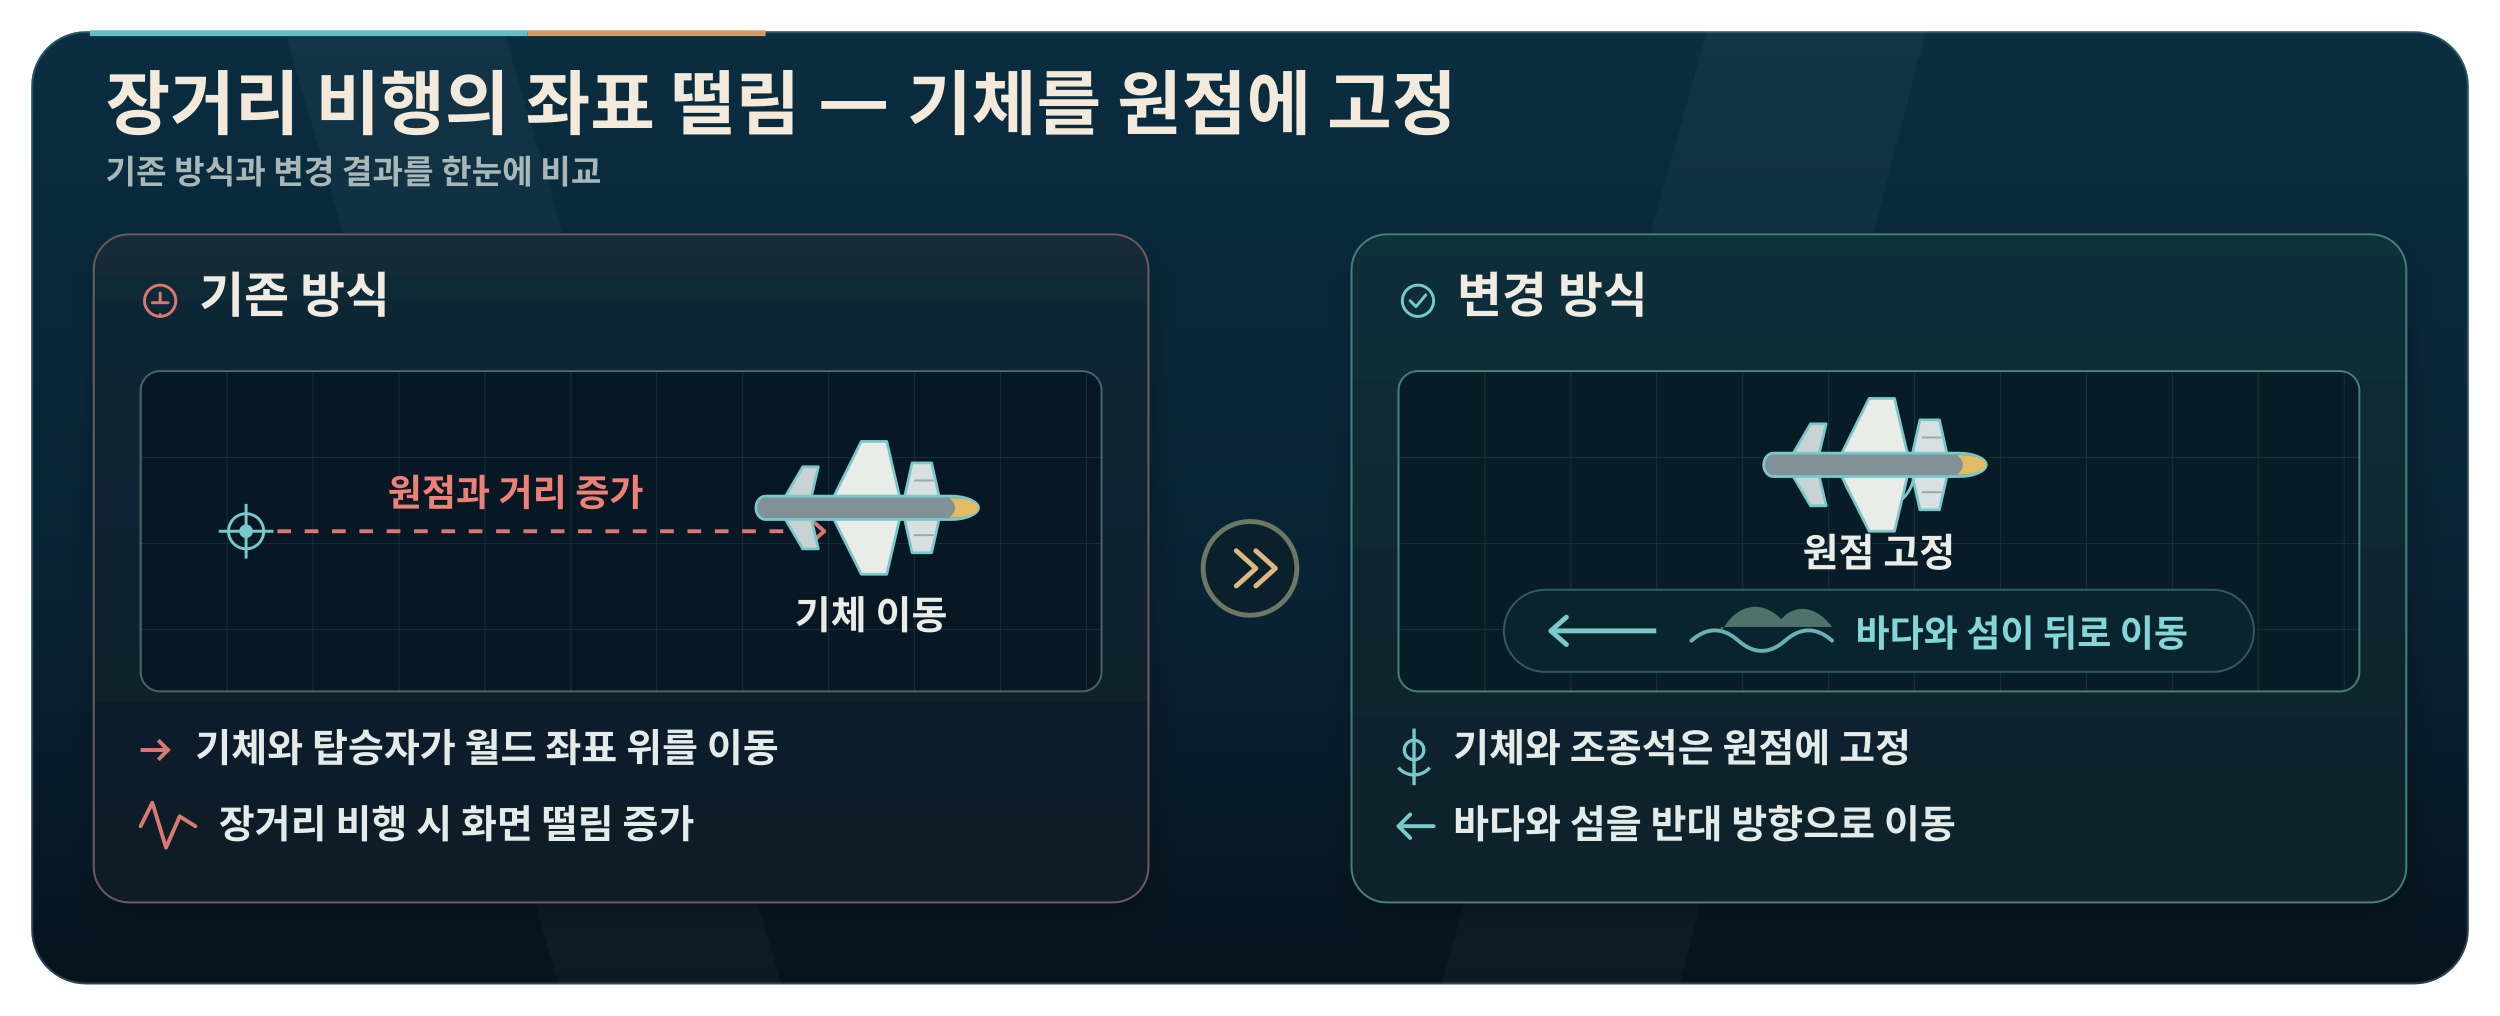
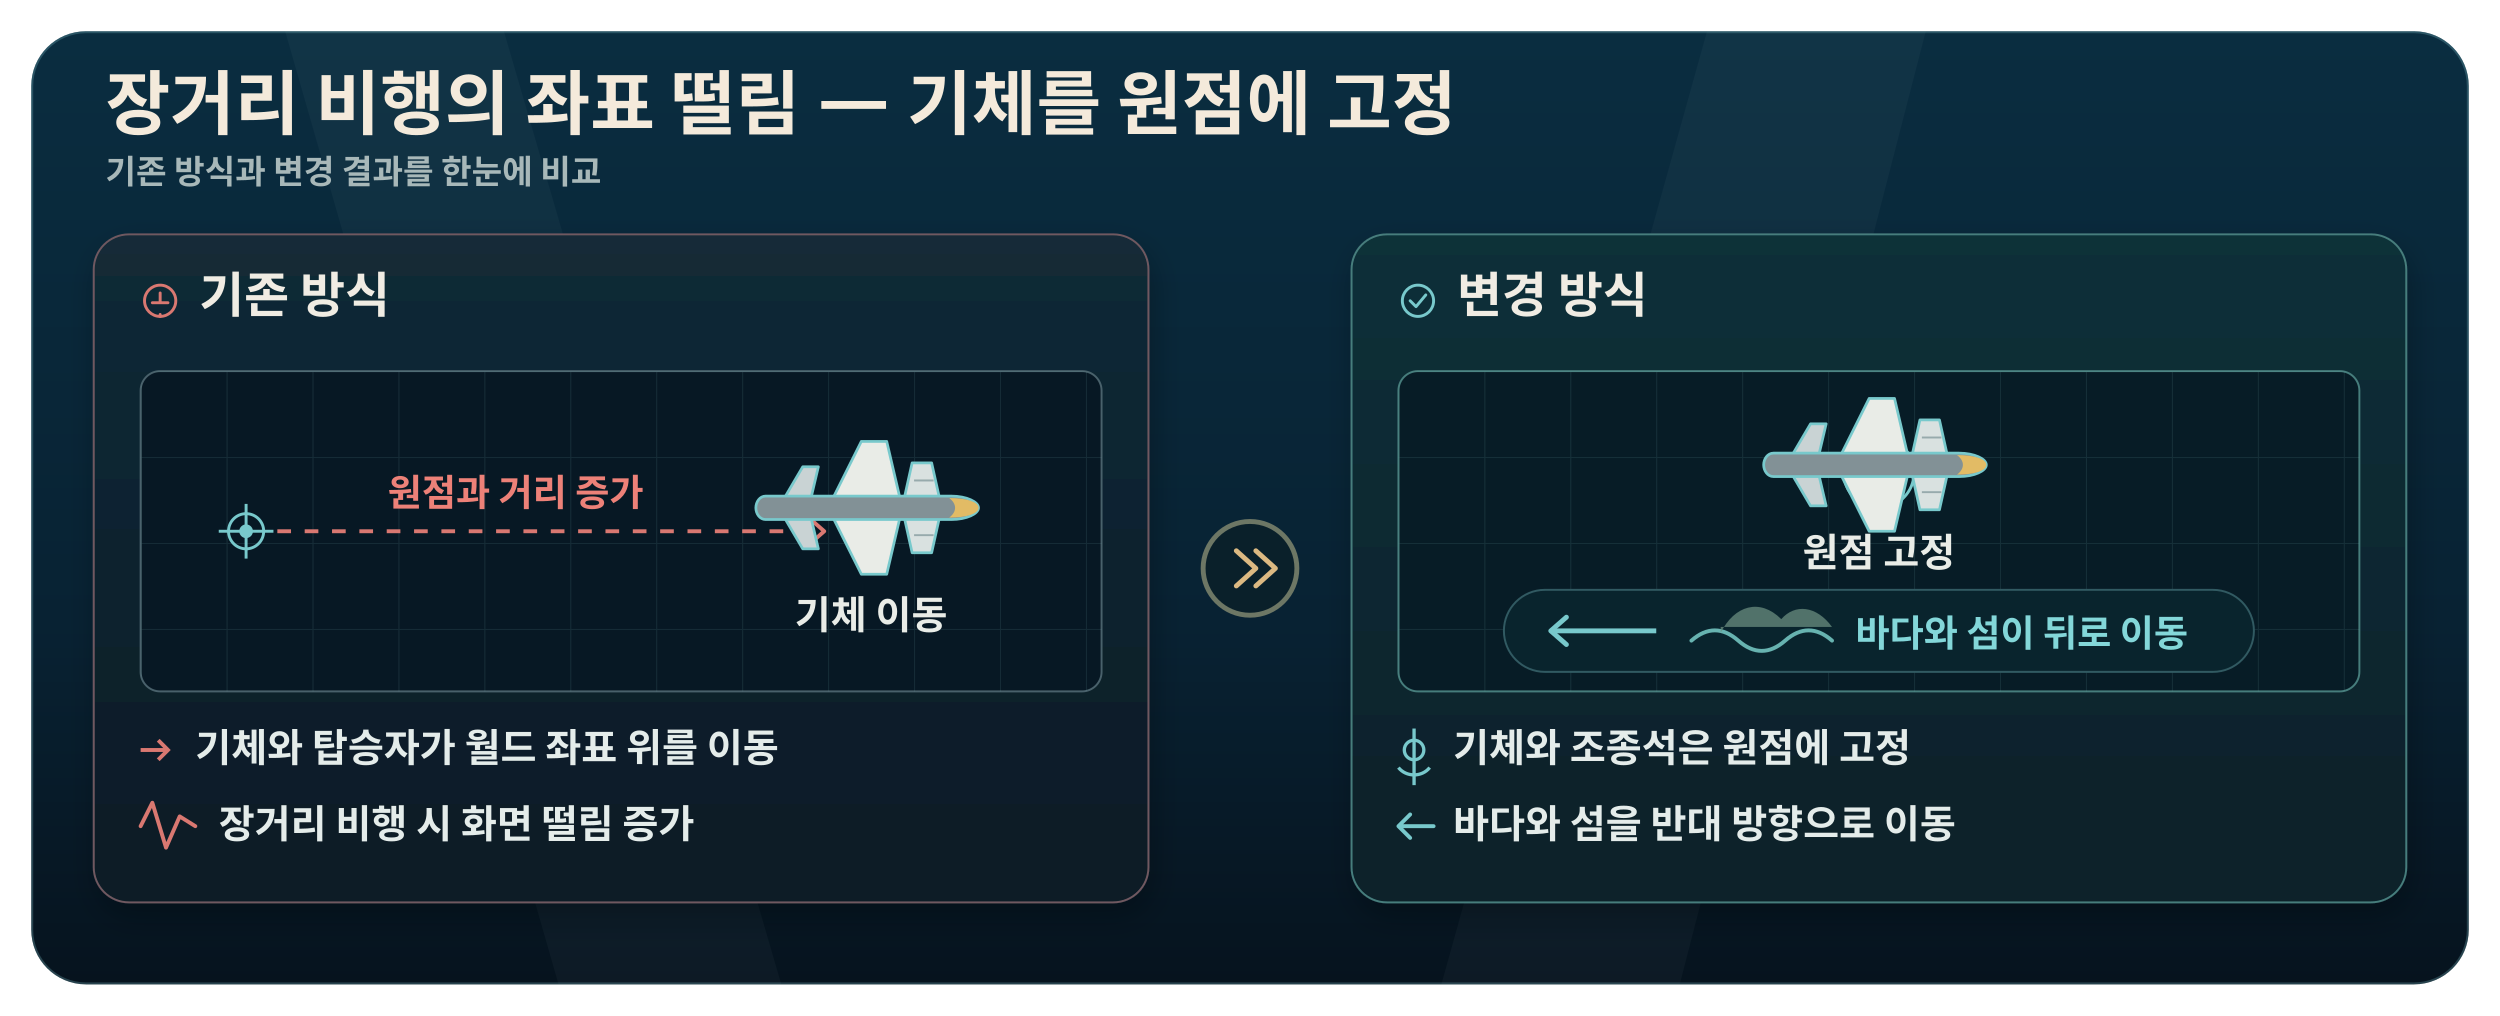
<svg xmlns="http://www.w3.org/2000/svg" width="1280" height="520" viewBox="0 0 1280 520" role="img" aria-labelledby="title desc">
  <defs>
    <linearGradient id="background" x1="0" y1="0" x2="0" y2="1">
      <stop stop-color="#0a2d40" />
      <stop offset=".62" stop-color="#082233" />
      <stop offset="1" stop-color="#06131e" />
    </linearGradient>
    <linearGradient id="beforeCard" x1="0" y1="0" x2="0" y2="1">
      <stop stop-color="#122a37" />
      <stop offset="1" stop-color="#0a1b26" />
    </linearGradient>
    <linearGradient id="afterCard" x1="0" y1="0" x2="0" y2="1">
      <stop stop-color="#0c3039" />
      <stop offset="1" stop-color="#082029" />
    </linearGradient>
    <pattern id="grid" width="44" height="44" patternUnits="userSpaceOnUse">
      <path d="M44 0H0V44" fill="none" stroke="#8fd4d7" stroke-opacity=".11" />
    </pattern>
    <filter id="shadow" x="-15%" y="-15%" width="130%" height="140%">
      <feDropShadow dy="7" stdDeviation="8" flood-color="#000" flood-opacity=".26" />
    </filter>
    <style>
      text{font-family:Pretendard,"Noto Sans KR","Segoe UI",sans-serif}
      .title{fill:#f4eadb;font-size:36px;font-weight:700}.sub{fill:#a8b8b9;font-size:17px;font-weight:600}
      .cardTitle{fill:#f0ece3;font-size:25px;font-weight:700}.label{fill:#e9ece7;font-size:20px;font-weight:650}
      .muted{fill:#aebbbc;font-size:18px;font-weight:550}.danger{fill:#ed8178;font-size:19px;font-weight:650}
      .accent{fill:#83d7d9;font-size:19px;font-weight:650}.fact{fill:#e4ecea;font-size:20px;font-weight:600}
    </style>
    <g id="ekranoplanTop" stroke="#78c9cc" stroke-width="1.4" stroke-linejoin="round">
      <path d="M-45-4L-35-21H-27L-31-4-20-3V3L-31 4-27 21H-35L-45 4Z" fill="#c9d3d4" />
      <path d="M-20-4L-5-34H8L15-4 25-3V3L15 4 8 34H-5L-20 4Z" fill="#e9ece7" />
      <path d="M17-5L21-23H31L35-5V5L31 23H21L17 5Z" fill="#d9e1e0" />
      <path d="M22-14H32M20-5H35M20 5H35M22 14H32" fill="none" stroke="#81989b" stroke-width="1" opacity=".75" />
      <path d="M-54-6H41C49-6 55-3 55 0S49 6 41 6H-54C-57 6-59 3-59 0S-57-6-54-6Z" fill="#829196" />
      <path d="M40-5C49-5 55-3 55 0S49 5 40 5C44 2 44-2 40-5Z" fill="#e2bb65" stroke="none" />
    </g>
  </defs>
  <rect x="16" y="16" width="1248" height="488" rx="28" fill="url(#background)" />
  <path d="M146 16h112l142 488H286zM874 16h112l-126 488H738z" fill="#d1f7f4" fill-opacity=".035" />
  <rect x="16.5" y="16.5" width="1247" height="487" rx="27.5" fill="none" stroke="#73aeb9" stroke-opacity=".31" />
-   <path d="M46 17H270" stroke="#63bdc3" stroke-width="3" />
-   <path d="M270 17H392" stroke="#d59b63" stroke-width="3" />
  <text x="54" y="66" class="title">장거리 비행의 좌표 떨림 — 기체를 원점에 고정</text>
  <text x="54" y="94" class="sub">기존 방식과 변경 결과를 한눈에 비교</text>
  <g filter="url(#shadow)">
    <rect x="48" y="120" width="540" height="342" rx="18" fill="url(#beforeCard)" stroke="#6f5960" />
    <rect x="692" y="120" width="540" height="342" rx="18" fill="url(#afterCard)" stroke="#467d7c" />
  </g>
  <g transform="translate(72 160)">
    <circle cx="10" cy="-6" r="8" fill="none" stroke="#d97871" stroke-width="1.5" />
    <path d="M10-10v5M10 1v1M6-5h8" fill="none" stroke="#d97871" stroke-width="1.5" stroke-linecap="round" />
    <text x="30" y="0" class="cardTitle">기존 방식</text>
  </g>
  <g transform="translate(716 160)">
    <circle cx="10" cy="-6" r="8" fill="none" stroke="#78c9cc" stroke-width="1.5" />
    <path d="M6-6l3 3 5-6" fill="none" stroke="#78c9cc" stroke-width="1.5" stroke-linecap="round" stroke-linejoin="round" />
    <text x="30" y="0" class="cardTitle">변경 방식</text>
  </g>
  <g transform="translate(72 190)">
    <rect width="492" height="164" rx="10" fill="#071824" stroke="#49616b" />
    <rect width="492" height="164" rx="10" fill="url(#grid)" />
    <g transform="translate(54 82)" fill="none" stroke="#78c9cc" stroke-width="1.5">
      <circle r="9" />
      <path d="M-14 0h28M0-14v28" />
    </g>
    <circle cx="54" cy="82" r="3.5" fill="#78c9cc" />
    <path d="M70 82H350" fill="none" stroke="#d97871" stroke-width="2" stroke-dasharray="7 7" />
    <path d="M342 75l8 7-8 7" fill="none" stroke="#d97871" stroke-width="2" stroke-linecap="round" stroke-linejoin="round" />
    <text x="192" y="69" class="danger" text-anchor="middle">원점과 거리 증가</text>
    <g transform="translate(374 70)">
      <use href="#ekranoplanTop" />
      <text x="0" y="62" class="label" text-anchor="middle">기체 이동</text>
    </g>
  </g>
  <g transform="translate(72 384)">
    <path d="M0 0h14" stroke="#d97871" stroke-width="2" />
    <path d="M9-5l5 5-5 5" fill="none" stroke="#d97871" stroke-width="2" />
    <text x="28" y="6" class="fact">기체와 탑승자가 월드 좌표 위를 이동</text>
    <path d="M0 39l6-12 7 23 7-16 8 5" fill="none" stroke="#d97871" stroke-width="2" stroke-linecap="round" stroke-linejoin="round" />
    <text x="40" y="45" class="fact">장거리 비행 시 화면 떨림 증가</text>
  </g>
  <g transform="translate(716 190)">
    <rect width="492" height="164" rx="10" fill="#071c26" stroke="#467d7c" />
    <rect width="492" height="164" rx="10" fill="url(#grid)" />
    <g transform="translate(246 52)" fill="none" stroke="#78c9cc" stroke-width="1.5">
      <circle r="18" />
      <path d="M-28 0h56M0-28v56" />
    </g>
    <circle cx="246" cy="52" r="4" fill="#dcb982" />
    <g transform="translate(246 48)">
      <use href="#ekranoplanTop" />
      <text x="0" y="52" class="label" text-anchor="middle">원점 고정</text>
    </g>
    <g transform="translate(54 112)">
      <rect width="384" height="42" rx="21" fill="#09242d" stroke="#315a62" />
      <path d="M78 21H24" fill="none" stroke="#78c9cc" stroke-width="2.5" />
      <path d="M32 14l-8 7 8 7" fill="none" stroke="#78c9cc" stroke-width="2.5" stroke-linecap="round" stroke-linejoin="round" />
      <g transform="translate(96 1)" fill="none" stroke="#67b3b0" stroke-width="2" stroke-linecap="round">
        <path d="M0 25c8-7 16-7 24 0s16 7 24 0 16-7 24 0" />
        <path d="M15 21c7-14 20-18 31-7 7-8 18-7 26 4H15Z" fill="#6d9181" fill-opacity=".72" stroke="none" />
      </g>
      <text x="180" y="29" class="accent">바다와 섬이 뒤로 이동</text>
    </g>
  </g>
  <g transform="translate(716 384)">
    <g fill="none" stroke="#78c9cc" stroke-width="1.7">
      <circle cx="8" cy="0" r="5" />
      <path d="M8-11v29M0 9c4 5 12 5 16 0" />
    </g>
    <text x="28" y="6" class="fact">기체와 조종석은 원점에 고정</text>
    <path d="M18 39H0M6 33l-6 6 6 6" fill="none" stroke="#78c9cc" stroke-width="2" stroke-linecap="round" stroke-linejoin="round" />
    <text x="28" y="45" class="fact">바다와 섬을 반대 방향으로 이동</text>
  </g>
  <g transform="translate(640 291)" fill="none" stroke="#dcb982" stroke-width="2.5" stroke-linecap="round" stroke-linejoin="round">
    <circle r="24" fill="#0a202a" stroke="#6d7765" />
    <path d="M-7-9l10 9-10 9M3-9l10 9-10 9" />
  </g>
</svg>
